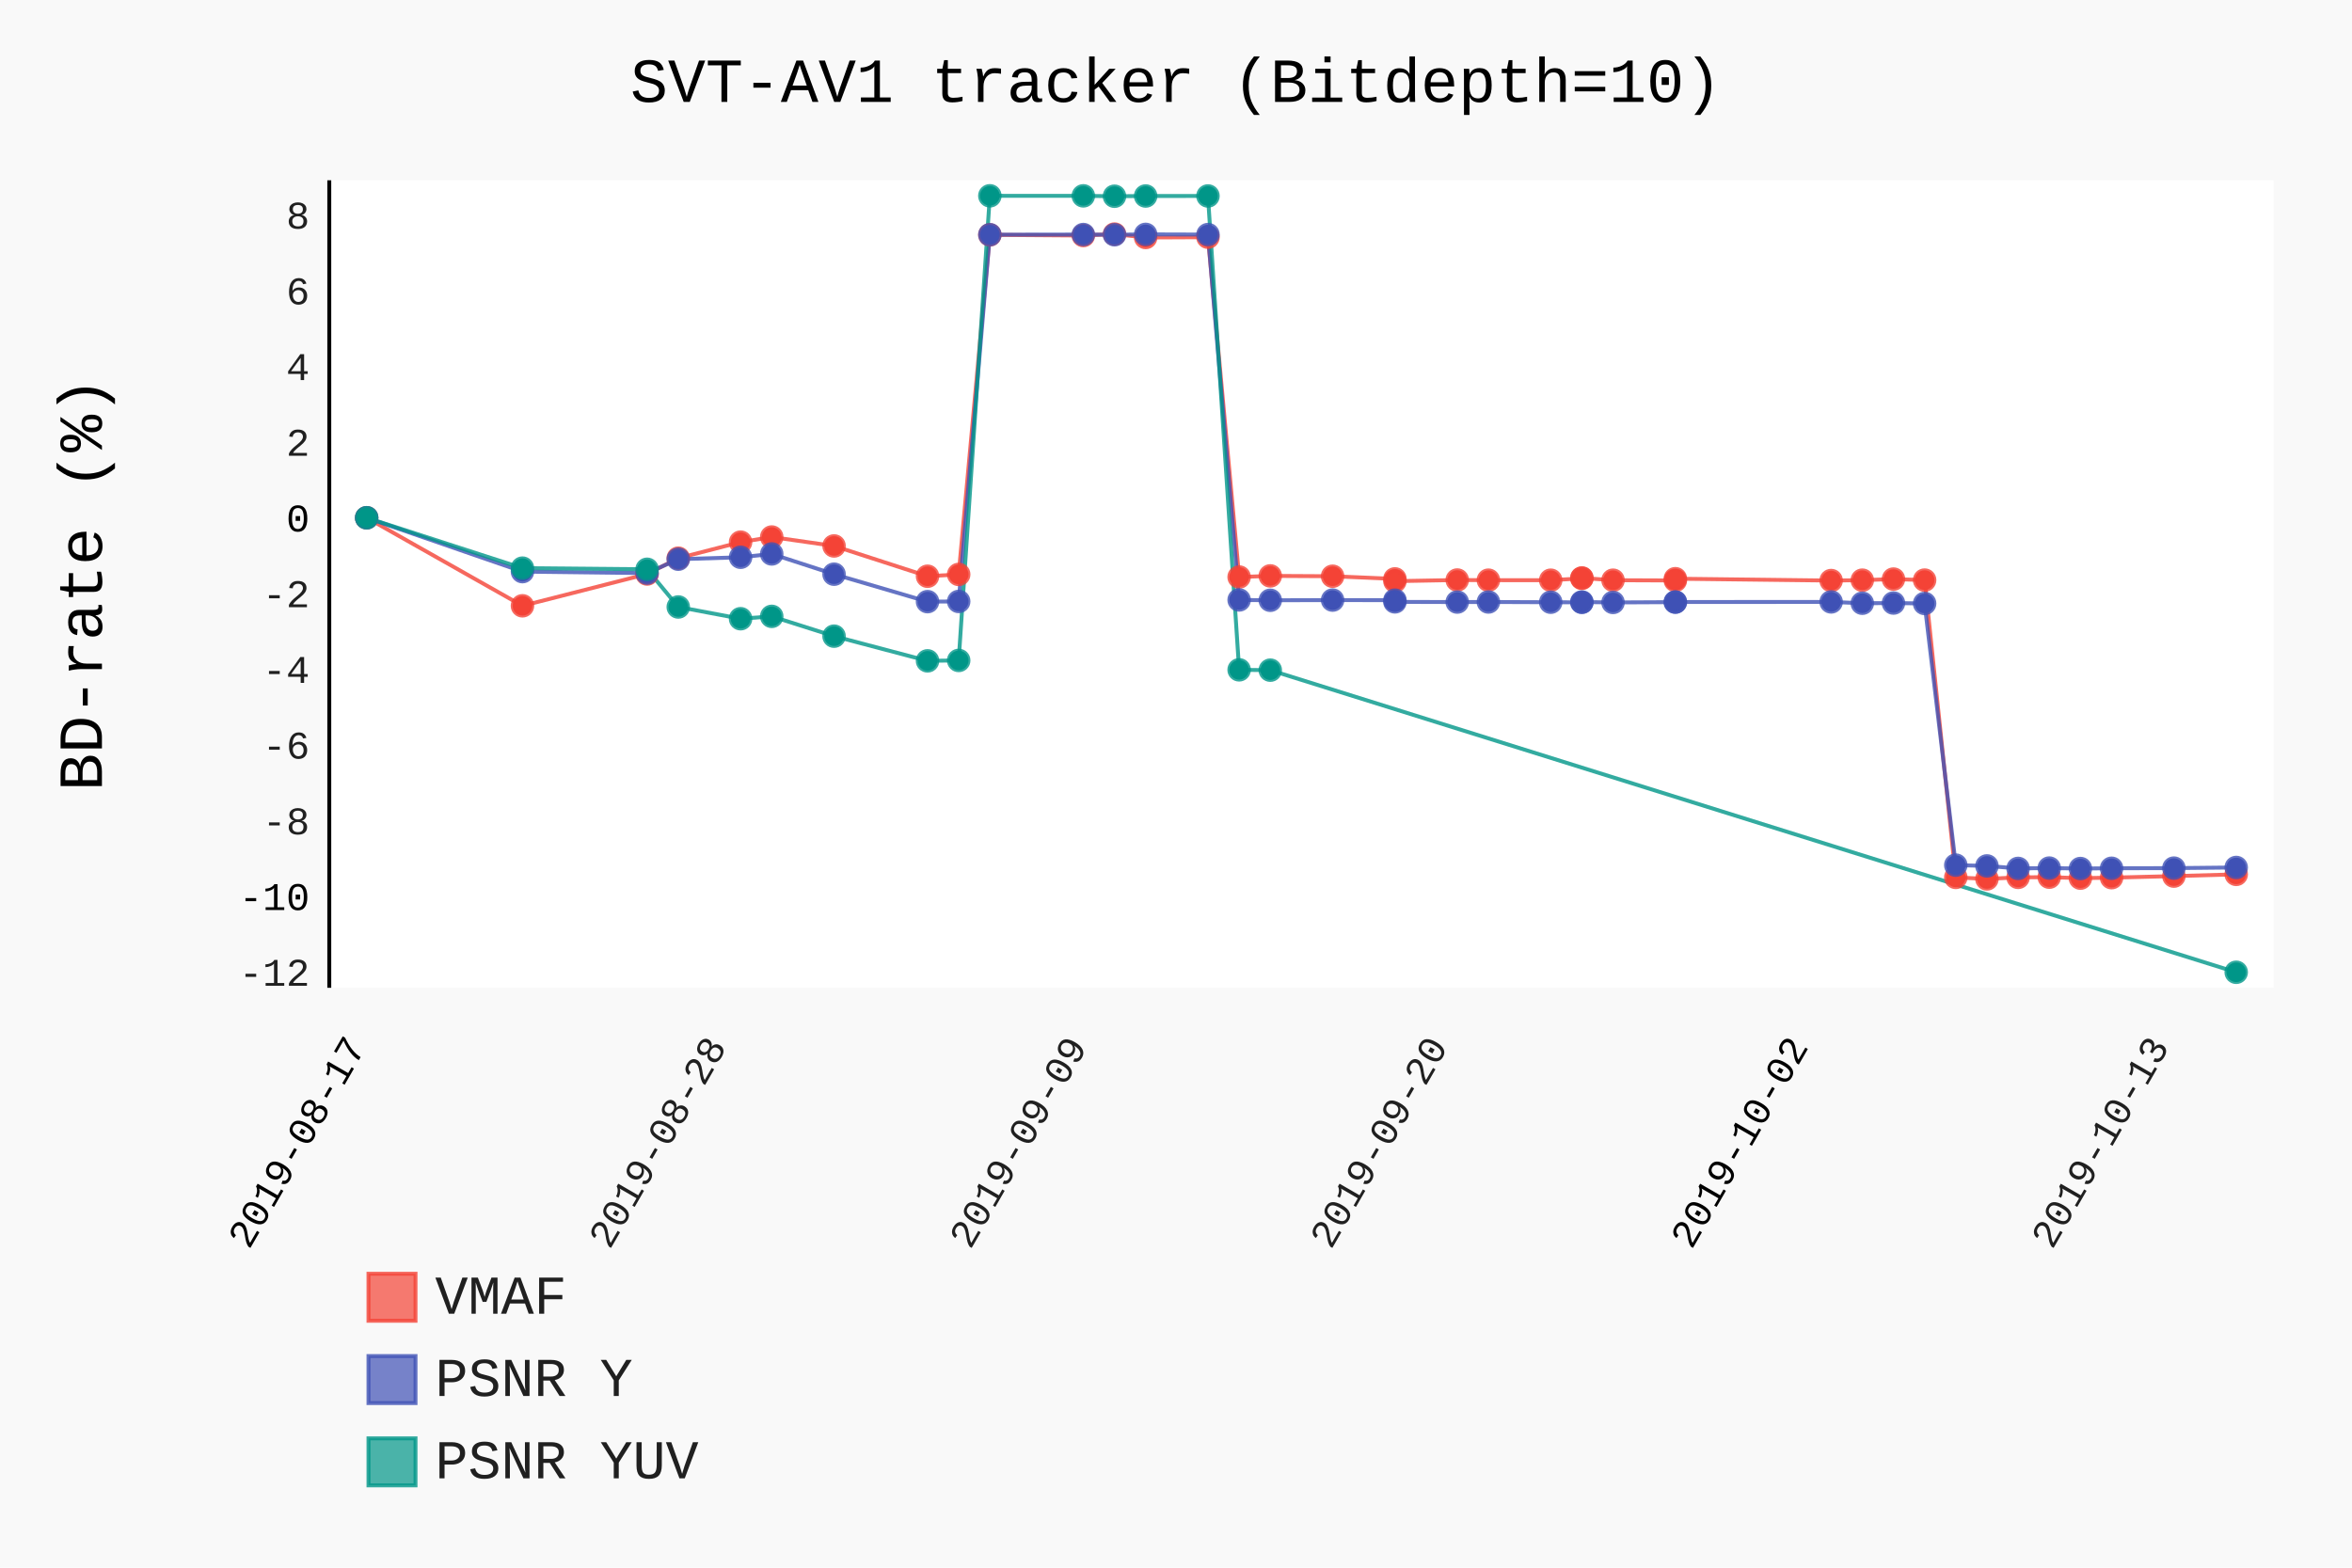
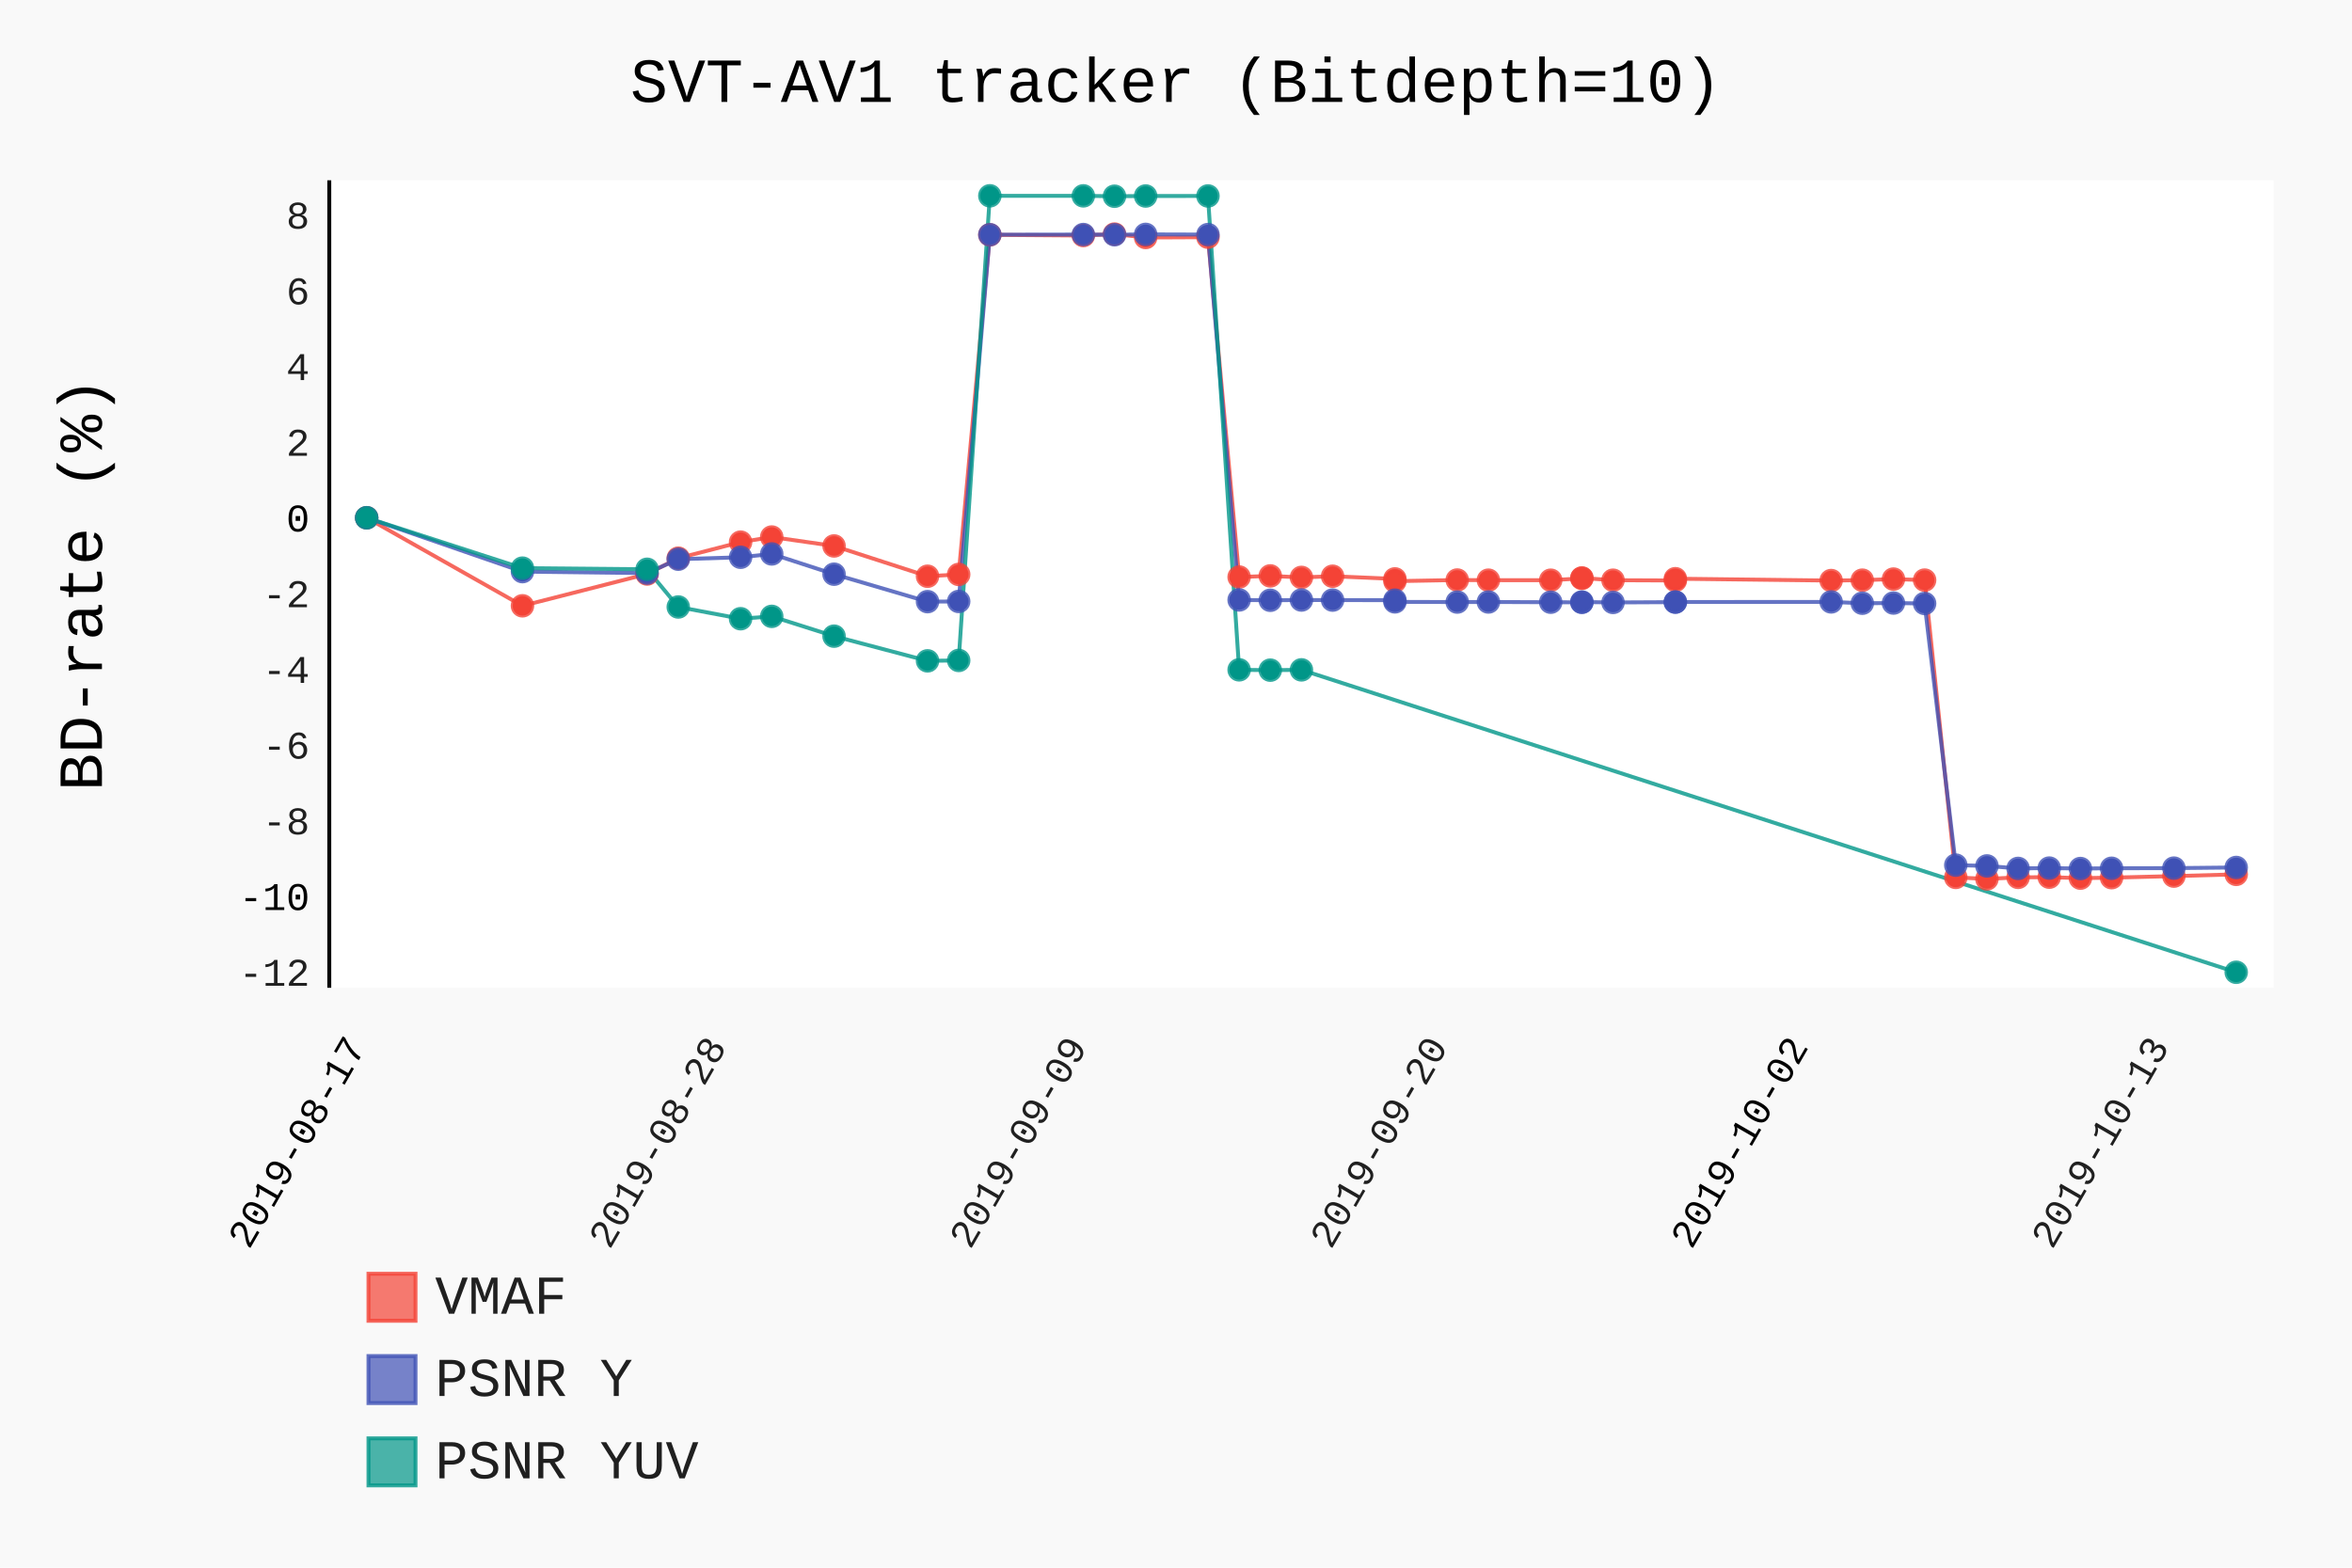
- <svg xmlns="http://www.w3.org/2000/svg" id="chart-d93dc8d2-b9d1-416d-90ef-a3467aaa2692" class="pygal-chart" viewBox="0 0 600 400">
+ <svg xmlns="http://www.w3.org/2000/svg" id="chart-4dae03fa-6b40-4faa-8b39-c4bf58dc19d2" class="pygal-chart" viewBox="0 0 600 400">
  <defs>
-     <style type="text/css">#chart-d93dc8d2-b9d1-416d-90ef-a3467aaa2692{-webkit-user-select:none;-webkit-font-smoothing:antialiased;font-family:Consolas,"Liberation Mono",Menlo,Courier,monospace}#chart-d93dc8d2-b9d1-416d-90ef-a3467aaa2692 .title{font-family:Consolas,"Liberation Mono",Menlo,Courier,monospace;font-size:16px}#chart-d93dc8d2-b9d1-416d-90ef-a3467aaa2692 .legends .legend text{font-family:Consolas,"Liberation Mono",Menlo,Courier,monospace;font-size:14px}#chart-d93dc8d2-b9d1-416d-90ef-a3467aaa2692 .axis text{font-family:Consolas,"Liberation Mono",Menlo,Courier,monospace;font-size:10px}#chart-d93dc8d2-b9d1-416d-90ef-a3467aaa2692 .axis text.major{font-family:Consolas,"Liberation Mono",Menlo,Courier,monospace;font-size:10px}#chart-d93dc8d2-b9d1-416d-90ef-a3467aaa2692 .text-overlay text.value{font-family:Consolas,"Liberation Mono",Menlo,Courier,monospace;font-size:16px}#chart-d93dc8d2-b9d1-416d-90ef-a3467aaa2692 .text-overlay text.label{font-family:Consolas,"Liberation Mono",Menlo,Courier,monospace;font-size:10px}#chart-d93dc8d2-b9d1-416d-90ef-a3467aaa2692 .tooltip{font-family:Consolas,"Liberation Mono",Menlo,Courier,monospace;font-size:14px}#chart-d93dc8d2-b9d1-416d-90ef-a3467aaa2692 text.no_data{font-family:Consolas,"Liberation Mono",Menlo,Courier,monospace;font-size:64px}
- #chart-d93dc8d2-b9d1-416d-90ef-a3467aaa2692{background-color:rgba(249,249,249,1)}#chart-d93dc8d2-b9d1-416d-90ef-a3467aaa2692 path,#chart-d93dc8d2-b9d1-416d-90ef-a3467aaa2692 line,#chart-d93dc8d2-b9d1-416d-90ef-a3467aaa2692 rect,#chart-d93dc8d2-b9d1-416d-90ef-a3467aaa2692 circle{-webkit-transition:150ms;-moz-transition:150ms;transition:150ms}#chart-d93dc8d2-b9d1-416d-90ef-a3467aaa2692 .graph &gt; .background{fill:rgba(249,249,249,1)}#chart-d93dc8d2-b9d1-416d-90ef-a3467aaa2692 .plot &gt; .background{fill:rgba(255,255,255,1)}#chart-d93dc8d2-b9d1-416d-90ef-a3467aaa2692 .graph{fill:rgba(0,0,0,.87)}#chart-d93dc8d2-b9d1-416d-90ef-a3467aaa2692 text.no_data{fill:rgba(0,0,0,1)}#chart-d93dc8d2-b9d1-416d-90ef-a3467aaa2692 .title{fill:rgba(0,0,0,1)}#chart-d93dc8d2-b9d1-416d-90ef-a3467aaa2692 .legends .legend text{fill:rgba(0,0,0,.87)}#chart-d93dc8d2-b9d1-416d-90ef-a3467aaa2692 .legends .legend:hover text{fill:rgba(0,0,0,1)}#chart-d93dc8d2-b9d1-416d-90ef-a3467aaa2692 .axis .line{stroke:rgba(0,0,0,1)}#chart-d93dc8d2-b9d1-416d-90ef-a3467aaa2692 .axis .guide.line{stroke:rgba(0,0,0,.54)}#chart-d93dc8d2-b9d1-416d-90ef-a3467aaa2692 .axis .major.line{stroke:rgba(0,0,0,.87)}#chart-d93dc8d2-b9d1-416d-90ef-a3467aaa2692 .axis text.major{fill:rgba(0,0,0,1)}#chart-d93dc8d2-b9d1-416d-90ef-a3467aaa2692 .axis.y .guides:hover .guide.line,#chart-d93dc8d2-b9d1-416d-90ef-a3467aaa2692 .line-graph .axis.x .guides:hover .guide.line,#chart-d93dc8d2-b9d1-416d-90ef-a3467aaa2692 .stackedline-graph .axis.x .guides:hover .guide.line,#chart-d93dc8d2-b9d1-416d-90ef-a3467aaa2692 .xy-graph .axis.x .guides:hover .guide.line{stroke:rgba(0,0,0,1)}#chart-d93dc8d2-b9d1-416d-90ef-a3467aaa2692 .axis .guides:hover text{fill:rgba(0,0,0,1)}#chart-d93dc8d2-b9d1-416d-90ef-a3467aaa2692 .reactive{fill-opacity:.7;stroke-opacity:.8}#chart-d93dc8d2-b9d1-416d-90ef-a3467aaa2692 .ci{stroke:rgba(0,0,0,.87)}#chart-d93dc8d2-b9d1-416d-90ef-a3467aaa2692 .reactive.active,#chart-d93dc8d2-b9d1-416d-90ef-a3467aaa2692 .active .reactive{fill-opacity:.8;stroke-opacity:.9;stroke-width:4}#chart-d93dc8d2-b9d1-416d-90ef-a3467aaa2692 .ci .reactive.active{stroke-width:1.5}#chart-d93dc8d2-b9d1-416d-90ef-a3467aaa2692 .series text{fill:rgba(0,0,0,1)}#chart-d93dc8d2-b9d1-416d-90ef-a3467aaa2692 .tooltip rect{fill:rgba(255,255,255,1);stroke:rgba(0,0,0,1);-webkit-transition:opacity 150ms;-moz-transition:opacity 150ms;transition:opacity 150ms}#chart-d93dc8d2-b9d1-416d-90ef-a3467aaa2692 .tooltip .label{fill:rgba(0,0,0,.87)}#chart-d93dc8d2-b9d1-416d-90ef-a3467aaa2692 .tooltip .label{fill:rgba(0,0,0,.87)}#chart-d93dc8d2-b9d1-416d-90ef-a3467aaa2692 .tooltip .legend{font-size:.8em;fill:rgba(0,0,0,.54)}#chart-d93dc8d2-b9d1-416d-90ef-a3467aaa2692 .tooltip .x_label{font-size:.6em;fill:rgba(0,0,0,1)}#chart-d93dc8d2-b9d1-416d-90ef-a3467aaa2692 .tooltip .xlink{font-size:.5em;text-decoration:underline}#chart-d93dc8d2-b9d1-416d-90ef-a3467aaa2692 .tooltip .value{font-size:1.5em}#chart-d93dc8d2-b9d1-416d-90ef-a3467aaa2692 .bound{font-size:.5em}#chart-d93dc8d2-b9d1-416d-90ef-a3467aaa2692 .max-value{font-size:.75em;fill:rgba(0,0,0,.54)}#chart-d93dc8d2-b9d1-416d-90ef-a3467aaa2692 .map-element{fill:rgba(255,255,255,1);stroke:rgba(0,0,0,.54) !important}#chart-d93dc8d2-b9d1-416d-90ef-a3467aaa2692 .map-element .reactive{fill-opacity:inherit;stroke-opacity:inherit}#chart-d93dc8d2-b9d1-416d-90ef-a3467aaa2692 .color-0,#chart-d93dc8d2-b9d1-416d-90ef-a3467aaa2692 .color-0 a:visited{stroke:#F44336;fill:#F44336}#chart-d93dc8d2-b9d1-416d-90ef-a3467aaa2692 .color-1,#chart-d93dc8d2-b9d1-416d-90ef-a3467aaa2692 .color-1 a:visited{stroke:#3F51B5;fill:#3F51B5}#chart-d93dc8d2-b9d1-416d-90ef-a3467aaa2692 .color-2,#chart-d93dc8d2-b9d1-416d-90ef-a3467aaa2692 .color-2 a:visited{stroke:#009688;fill:#009688}#chart-d93dc8d2-b9d1-416d-90ef-a3467aaa2692 .text-overlay .color-0 text{fill:black}#chart-d93dc8d2-b9d1-416d-90ef-a3467aaa2692 .text-overlay .color-1 text{fill:black}#chart-d93dc8d2-b9d1-416d-90ef-a3467aaa2692 .text-overlay .color-2 text{fill:black}
- #chart-d93dc8d2-b9d1-416d-90ef-a3467aaa2692 text.no_data{text-anchor:middle}#chart-d93dc8d2-b9d1-416d-90ef-a3467aaa2692 .guide.line{fill:none}#chart-d93dc8d2-b9d1-416d-90ef-a3467aaa2692 .centered{text-anchor:middle}#chart-d93dc8d2-b9d1-416d-90ef-a3467aaa2692 .title{text-anchor:middle}#chart-d93dc8d2-b9d1-416d-90ef-a3467aaa2692 .legends .legend text{fill-opacity:1}#chart-d93dc8d2-b9d1-416d-90ef-a3467aaa2692 .axis.x text{text-anchor:middle}#chart-d93dc8d2-b9d1-416d-90ef-a3467aaa2692 .axis.x:not(.web) text[transform]{text-anchor:start}#chart-d93dc8d2-b9d1-416d-90ef-a3467aaa2692 .axis.x:not(.web) text[transform].backwards{text-anchor:end}#chart-d93dc8d2-b9d1-416d-90ef-a3467aaa2692 .axis.y text{text-anchor:end}#chart-d93dc8d2-b9d1-416d-90ef-a3467aaa2692 .axis.y text[transform].backwards{text-anchor:start}#chart-d93dc8d2-b9d1-416d-90ef-a3467aaa2692 .axis.y2 text{text-anchor:start}#chart-d93dc8d2-b9d1-416d-90ef-a3467aaa2692 .axis.y2 text[transform].backwards{text-anchor:end}#chart-d93dc8d2-b9d1-416d-90ef-a3467aaa2692 .axis .guide.line{stroke-dasharray:4,4}#chart-d93dc8d2-b9d1-416d-90ef-a3467aaa2692 .axis .major.guide.line{stroke-dasharray:6,6}#chart-d93dc8d2-b9d1-416d-90ef-a3467aaa2692 .horizontal .axis.y .guide.line,#chart-d93dc8d2-b9d1-416d-90ef-a3467aaa2692 .horizontal .axis.y2 .guide.line,#chart-d93dc8d2-b9d1-416d-90ef-a3467aaa2692 .vertical .axis.x .guide.line{opacity:0}#chart-d93dc8d2-b9d1-416d-90ef-a3467aaa2692 .horizontal .axis.always_show .guide.line,#chart-d93dc8d2-b9d1-416d-90ef-a3467aaa2692 .vertical .axis.always_show .guide.line{opacity:1 !important}#chart-d93dc8d2-b9d1-416d-90ef-a3467aaa2692 .axis.y .guides:hover .guide.line,#chart-d93dc8d2-b9d1-416d-90ef-a3467aaa2692 .axis.y2 .guides:hover .guide.line,#chart-d93dc8d2-b9d1-416d-90ef-a3467aaa2692 .axis.x .guides:hover .guide.line{opacity:1}#chart-d93dc8d2-b9d1-416d-90ef-a3467aaa2692 .axis .guides:hover text{opacity:1}#chart-d93dc8d2-b9d1-416d-90ef-a3467aaa2692 .nofill{fill:none}#chart-d93dc8d2-b9d1-416d-90ef-a3467aaa2692 .subtle-fill{fill-opacity:.2}#chart-d93dc8d2-b9d1-416d-90ef-a3467aaa2692 .dot{stroke-width:1px;fill-opacity:1}#chart-d93dc8d2-b9d1-416d-90ef-a3467aaa2692 .dot.active{stroke-width:5px}#chart-d93dc8d2-b9d1-416d-90ef-a3467aaa2692 .dot.negative{fill:transparent}#chart-d93dc8d2-b9d1-416d-90ef-a3467aaa2692 text,#chart-d93dc8d2-b9d1-416d-90ef-a3467aaa2692 tspan{stroke:none !important}#chart-d93dc8d2-b9d1-416d-90ef-a3467aaa2692 .series text.active{opacity:1}#chart-d93dc8d2-b9d1-416d-90ef-a3467aaa2692 .tooltip rect{fill-opacity:.95;stroke-width:.5}#chart-d93dc8d2-b9d1-416d-90ef-a3467aaa2692 .tooltip text{fill-opacity:1}#chart-d93dc8d2-b9d1-416d-90ef-a3467aaa2692 .showable{visibility:hidden}#chart-d93dc8d2-b9d1-416d-90ef-a3467aaa2692 .showable.shown{visibility:visible}#chart-d93dc8d2-b9d1-416d-90ef-a3467aaa2692 .gauge-background{fill:rgba(229,229,229,1);stroke:none}#chart-d93dc8d2-b9d1-416d-90ef-a3467aaa2692 .bg-lines{stroke:rgba(249,249,249,1);stroke-width:2px}</style>
+     <style type="text/css">#chart-4dae03fa-6b40-4faa-8b39-c4bf58dc19d2{-webkit-user-select:none;-webkit-font-smoothing:antialiased;font-family:Consolas,"Liberation Mono",Menlo,Courier,monospace}#chart-4dae03fa-6b40-4faa-8b39-c4bf58dc19d2 .title{font-family:Consolas,"Liberation Mono",Menlo,Courier,monospace;font-size:16px}#chart-4dae03fa-6b40-4faa-8b39-c4bf58dc19d2 .legends .legend text{font-family:Consolas,"Liberation Mono",Menlo,Courier,monospace;font-size:14px}#chart-4dae03fa-6b40-4faa-8b39-c4bf58dc19d2 .axis text{font-family:Consolas,"Liberation Mono",Menlo,Courier,monospace;font-size:10px}#chart-4dae03fa-6b40-4faa-8b39-c4bf58dc19d2 .axis text.major{font-family:Consolas,"Liberation Mono",Menlo,Courier,monospace;font-size:10px}#chart-4dae03fa-6b40-4faa-8b39-c4bf58dc19d2 .text-overlay text.value{font-family:Consolas,"Liberation Mono",Menlo,Courier,monospace;font-size:16px}#chart-4dae03fa-6b40-4faa-8b39-c4bf58dc19d2 .text-overlay text.label{font-family:Consolas,"Liberation Mono",Menlo,Courier,monospace;font-size:10px}#chart-4dae03fa-6b40-4faa-8b39-c4bf58dc19d2 .tooltip{font-family:Consolas,"Liberation Mono",Menlo,Courier,monospace;font-size:14px}#chart-4dae03fa-6b40-4faa-8b39-c4bf58dc19d2 text.no_data{font-family:Consolas,"Liberation Mono",Menlo,Courier,monospace;font-size:64px}
+ #chart-4dae03fa-6b40-4faa-8b39-c4bf58dc19d2{background-color:rgba(249,249,249,1)}#chart-4dae03fa-6b40-4faa-8b39-c4bf58dc19d2 path,#chart-4dae03fa-6b40-4faa-8b39-c4bf58dc19d2 line,#chart-4dae03fa-6b40-4faa-8b39-c4bf58dc19d2 rect,#chart-4dae03fa-6b40-4faa-8b39-c4bf58dc19d2 circle{-webkit-transition:150ms;-moz-transition:150ms;transition:150ms}#chart-4dae03fa-6b40-4faa-8b39-c4bf58dc19d2 .graph &gt; .background{fill:rgba(249,249,249,1)}#chart-4dae03fa-6b40-4faa-8b39-c4bf58dc19d2 .plot &gt; .background{fill:rgba(255,255,255,1)}#chart-4dae03fa-6b40-4faa-8b39-c4bf58dc19d2 .graph{fill:rgba(0,0,0,.87)}#chart-4dae03fa-6b40-4faa-8b39-c4bf58dc19d2 text.no_data{fill:rgba(0,0,0,1)}#chart-4dae03fa-6b40-4faa-8b39-c4bf58dc19d2 .title{fill:rgba(0,0,0,1)}#chart-4dae03fa-6b40-4faa-8b39-c4bf58dc19d2 .legends .legend text{fill:rgba(0,0,0,.87)}#chart-4dae03fa-6b40-4faa-8b39-c4bf58dc19d2 .legends .legend:hover text{fill:rgba(0,0,0,1)}#chart-4dae03fa-6b40-4faa-8b39-c4bf58dc19d2 .axis .line{stroke:rgba(0,0,0,1)}#chart-4dae03fa-6b40-4faa-8b39-c4bf58dc19d2 .axis .guide.line{stroke:rgba(0,0,0,.54)}#chart-4dae03fa-6b40-4faa-8b39-c4bf58dc19d2 .axis .major.line{stroke:rgba(0,0,0,.87)}#chart-4dae03fa-6b40-4faa-8b39-c4bf58dc19d2 .axis text.major{fill:rgba(0,0,0,1)}#chart-4dae03fa-6b40-4faa-8b39-c4bf58dc19d2 .axis.y .guides:hover .guide.line,#chart-4dae03fa-6b40-4faa-8b39-c4bf58dc19d2 .line-graph .axis.x .guides:hover .guide.line,#chart-4dae03fa-6b40-4faa-8b39-c4bf58dc19d2 .stackedline-graph .axis.x .guides:hover .guide.line,#chart-4dae03fa-6b40-4faa-8b39-c4bf58dc19d2 .xy-graph .axis.x .guides:hover .guide.line{stroke:rgba(0,0,0,1)}#chart-4dae03fa-6b40-4faa-8b39-c4bf58dc19d2 .axis .guides:hover text{fill:rgba(0,0,0,1)}#chart-4dae03fa-6b40-4faa-8b39-c4bf58dc19d2 .reactive{fill-opacity:.7;stroke-opacity:.8}#chart-4dae03fa-6b40-4faa-8b39-c4bf58dc19d2 .ci{stroke:rgba(0,0,0,.87)}#chart-4dae03fa-6b40-4faa-8b39-c4bf58dc19d2 .reactive.active,#chart-4dae03fa-6b40-4faa-8b39-c4bf58dc19d2 .active .reactive{fill-opacity:.8;stroke-opacity:.9;stroke-width:4}#chart-4dae03fa-6b40-4faa-8b39-c4bf58dc19d2 .ci .reactive.active{stroke-width:1.5}#chart-4dae03fa-6b40-4faa-8b39-c4bf58dc19d2 .series text{fill:rgba(0,0,0,1)}#chart-4dae03fa-6b40-4faa-8b39-c4bf58dc19d2 .tooltip rect{fill:rgba(255,255,255,1);stroke:rgba(0,0,0,1);-webkit-transition:opacity 150ms;-moz-transition:opacity 150ms;transition:opacity 150ms}#chart-4dae03fa-6b40-4faa-8b39-c4bf58dc19d2 .tooltip .label{fill:rgba(0,0,0,.87)}#chart-4dae03fa-6b40-4faa-8b39-c4bf58dc19d2 .tooltip .label{fill:rgba(0,0,0,.87)}#chart-4dae03fa-6b40-4faa-8b39-c4bf58dc19d2 .tooltip .legend{font-size:.8em;fill:rgba(0,0,0,.54)}#chart-4dae03fa-6b40-4faa-8b39-c4bf58dc19d2 .tooltip .x_label{font-size:.6em;fill:rgba(0,0,0,1)}#chart-4dae03fa-6b40-4faa-8b39-c4bf58dc19d2 .tooltip .xlink{font-size:.5em;text-decoration:underline}#chart-4dae03fa-6b40-4faa-8b39-c4bf58dc19d2 .tooltip .value{font-size:1.5em}#chart-4dae03fa-6b40-4faa-8b39-c4bf58dc19d2 .bound{font-size:.5em}#chart-4dae03fa-6b40-4faa-8b39-c4bf58dc19d2 .max-value{font-size:.75em;fill:rgba(0,0,0,.54)}#chart-4dae03fa-6b40-4faa-8b39-c4bf58dc19d2 .map-element{fill:rgba(255,255,255,1);stroke:rgba(0,0,0,.54) !important}#chart-4dae03fa-6b40-4faa-8b39-c4bf58dc19d2 .map-element .reactive{fill-opacity:inherit;stroke-opacity:inherit}#chart-4dae03fa-6b40-4faa-8b39-c4bf58dc19d2 .color-0,#chart-4dae03fa-6b40-4faa-8b39-c4bf58dc19d2 .color-0 a:visited{stroke:#F44336;fill:#F44336}#chart-4dae03fa-6b40-4faa-8b39-c4bf58dc19d2 .color-1,#chart-4dae03fa-6b40-4faa-8b39-c4bf58dc19d2 .color-1 a:visited{stroke:#3F51B5;fill:#3F51B5}#chart-4dae03fa-6b40-4faa-8b39-c4bf58dc19d2 .color-2,#chart-4dae03fa-6b40-4faa-8b39-c4bf58dc19d2 .color-2 a:visited{stroke:#009688;fill:#009688}#chart-4dae03fa-6b40-4faa-8b39-c4bf58dc19d2 .text-overlay .color-0 text{fill:black}#chart-4dae03fa-6b40-4faa-8b39-c4bf58dc19d2 .text-overlay .color-1 text{fill:black}#chart-4dae03fa-6b40-4faa-8b39-c4bf58dc19d2 .text-overlay .color-2 text{fill:black}
+ #chart-4dae03fa-6b40-4faa-8b39-c4bf58dc19d2 text.no_data{text-anchor:middle}#chart-4dae03fa-6b40-4faa-8b39-c4bf58dc19d2 .guide.line{fill:none}#chart-4dae03fa-6b40-4faa-8b39-c4bf58dc19d2 .centered{text-anchor:middle}#chart-4dae03fa-6b40-4faa-8b39-c4bf58dc19d2 .title{text-anchor:middle}#chart-4dae03fa-6b40-4faa-8b39-c4bf58dc19d2 .legends .legend text{fill-opacity:1}#chart-4dae03fa-6b40-4faa-8b39-c4bf58dc19d2 .axis.x text{text-anchor:middle}#chart-4dae03fa-6b40-4faa-8b39-c4bf58dc19d2 .axis.x:not(.web) text[transform]{text-anchor:start}#chart-4dae03fa-6b40-4faa-8b39-c4bf58dc19d2 .axis.x:not(.web) text[transform].backwards{text-anchor:end}#chart-4dae03fa-6b40-4faa-8b39-c4bf58dc19d2 .axis.y text{text-anchor:end}#chart-4dae03fa-6b40-4faa-8b39-c4bf58dc19d2 .axis.y text[transform].backwards{text-anchor:start}#chart-4dae03fa-6b40-4faa-8b39-c4bf58dc19d2 .axis.y2 text{text-anchor:start}#chart-4dae03fa-6b40-4faa-8b39-c4bf58dc19d2 .axis.y2 text[transform].backwards{text-anchor:end}#chart-4dae03fa-6b40-4faa-8b39-c4bf58dc19d2 .axis .guide.line{stroke-dasharray:4,4}#chart-4dae03fa-6b40-4faa-8b39-c4bf58dc19d2 .axis .major.guide.line{stroke-dasharray:6,6}#chart-4dae03fa-6b40-4faa-8b39-c4bf58dc19d2 .horizontal .axis.y .guide.line,#chart-4dae03fa-6b40-4faa-8b39-c4bf58dc19d2 .horizontal .axis.y2 .guide.line,#chart-4dae03fa-6b40-4faa-8b39-c4bf58dc19d2 .vertical .axis.x .guide.line{opacity:0}#chart-4dae03fa-6b40-4faa-8b39-c4bf58dc19d2 .horizontal .axis.always_show .guide.line,#chart-4dae03fa-6b40-4faa-8b39-c4bf58dc19d2 .vertical .axis.always_show .guide.line{opacity:1 !important}#chart-4dae03fa-6b40-4faa-8b39-c4bf58dc19d2 .axis.y .guides:hover .guide.line,#chart-4dae03fa-6b40-4faa-8b39-c4bf58dc19d2 .axis.y2 .guides:hover .guide.line,#chart-4dae03fa-6b40-4faa-8b39-c4bf58dc19d2 .axis.x .guides:hover .guide.line{opacity:1}#chart-4dae03fa-6b40-4faa-8b39-c4bf58dc19d2 .axis .guides:hover text{opacity:1}#chart-4dae03fa-6b40-4faa-8b39-c4bf58dc19d2 .nofill{fill:none}#chart-4dae03fa-6b40-4faa-8b39-c4bf58dc19d2 .subtle-fill{fill-opacity:.2}#chart-4dae03fa-6b40-4faa-8b39-c4bf58dc19d2 .dot{stroke-width:1px;fill-opacity:1}#chart-4dae03fa-6b40-4faa-8b39-c4bf58dc19d2 .dot.active{stroke-width:5px}#chart-4dae03fa-6b40-4faa-8b39-c4bf58dc19d2 .dot.negative{fill:transparent}#chart-4dae03fa-6b40-4faa-8b39-c4bf58dc19d2 text,#chart-4dae03fa-6b40-4faa-8b39-c4bf58dc19d2 tspan{stroke:none !important}#chart-4dae03fa-6b40-4faa-8b39-c4bf58dc19d2 .series text.active{opacity:1}#chart-4dae03fa-6b40-4faa-8b39-c4bf58dc19d2 .tooltip rect{fill-opacity:.95;stroke-width:.5}#chart-4dae03fa-6b40-4faa-8b39-c4bf58dc19d2 .tooltip text{fill-opacity:1}#chart-4dae03fa-6b40-4faa-8b39-c4bf58dc19d2 .showable{visibility:hidden}#chart-4dae03fa-6b40-4faa-8b39-c4bf58dc19d2 .showable.shown{visibility:visible}#chart-4dae03fa-6b40-4faa-8b39-c4bf58dc19d2 .gauge-background{fill:rgba(229,229,229,1);stroke:none}#chart-4dae03fa-6b40-4faa-8b39-c4bf58dc19d2 .bg-lines{stroke:rgba(249,249,249,1);stroke-width:2px}</style>
  </defs>
  <g class="graph datetimeline-graph vertical">
    <rect class="background" height="400" width="600" x="0" y="0" />
    <g class="plot" transform="translate(84, 46)">
      <rect class="background" height="206.038" width="496.0" x="0" y="0" />
      <g class="axis y">
        <g class="guides">
          <text class="" x="-5" y="205.518">-12</text>
        </g>
        <g class="guides">
          <text class="major" x="-5" y="186.199">-10</text>
        </g>
        <g class="guides">
          <text class="" x="-5" y="166.881">-8</text>
        </g>
        <g class="guides">
          <text class="" x="-5" y="147.562">-6</text>
        </g>
        <g class="guides">
          <text class="" x="-5" y="128.243">-4</text>
        </g>
        <g class="guides">
          <text class="" x="-5" y="108.924">-2</text>
        </g>
        <g class="guides">
          <text class="major" x="-5" y="89.606">0</text>
        </g>
        <g class="guides">
          <text class="" x="-5" y="70.287">2</text>
        </g>
        <g class="guides">
          <text class="" x="-5" y="50.968">4</text>
        </g>
        <g class="guides">
          <text class="" x="-5" y="31.649">6</text>
        </g>
        <g class="guides">
          <text class="" x="-5" y="12.331">8</text>
        </g>
      </g>
      <g class="axis x">
        <path class="line" d="M0 0 v206.038" />
        <g class="guides">
          <path class="major guide line" d="M9.538 0 v206.038" />
          <text class="major backwards" x="9.538" y="221.038" transform="rotate(300 9.538462 221.0385)">2019-08-17</text>
        </g>
        <g class="guides">
          <path class="guide line" d="M101.538 0 v206.038" />
          <text class="backwards" x="101.538" y="221.038" transform="rotate(300 101.5375 221.0385)">2019-08-28</text>
        </g>
        <g class="guides">
          <path class="guide line" d="M193.537 0 v206.038" />
          <text class="backwards" x="193.537" y="221.038" transform="rotate(300 193.5366 221.0385)">2019-09-09</text>
        </g>
        <g class="guides">
          <path class="guide line" d="M285.536 0 v206.038" />
          <text class="backwards" x="285.536" y="221.038" transform="rotate(300 285.5356 221.0385)">2019-09-20</text>
        </g>
        <g class="guides">
          <path class="major guide line" d="M377.535 0 v206.038" />
          <text class="major backwards" x="377.535" y="221.038" transform="rotate(300 377.5347 221.0385)">2019-10-02</text>
        </g>
        <g class="guides">
          <path class="guide line" d="M469.534 0 v206.038" />
          <text class="backwards" x="469.534" y="221.038" transform="rotate(300 469.5337 221.0385)">2019-10-13</text>
        </g>
      </g>
      <g class="series serie-0 color-0">
-         <path class="line reactive nofill" d="M9.538 86.106 L49.282 108.573 81.077 100.46 89.026 96.422 104.923 92.326 112.872 91.022 128.769 93.302 152.615 101.029 160.564 100.566 168.513 13.921 192.359 14.095 200.308 13.728 208.256 14.597 224.154 14.52 232.103 101.232 240.051 100.942 255.949 101.029 271.846 101.706 271.846 102.285 287.744 101.995 295.692 102.034 311.59 102.044 319.538 101.57 319.538 101.464 327.487 102.044 343.385 102.111 343.385 101.657 383.128 102.131 391.077 102.034 399.026 101.754 406.974 102.015 414.923 177.87 422.872 178.256 430.821 177.86 438.769 177.812 446.718 178.063 454.667 177.937 470.564 177.541 486.462 177.097" />
+         <path class="line reactive nofill" d="M9.538 86.106 L49.282 108.573 81.077 100.46 89.026 96.422 104.923 92.326 112.872 91.022 128.769 93.302 152.615 101.029 160.564 100.566 168.513 13.921 192.359 14.095 200.308 13.728 208.256 14.597 224.154 14.52 232.103 101.232 240.051 100.942 248 101.329 255.949 101.029 271.846 101.706 271.846 102.285 287.744 101.995 295.692 102.034 311.59 102.044 319.538 101.57 319.538 101.464 327.487 102.044 343.385 102.111 343.385 101.657 383.128 102.131 391.077 102.034 399.026 101.754 406.974 102.015 414.923 177.87 422.872 178.256 430.821 177.86 438.769 177.812 446.718 178.063 454.667 177.937 470.564 177.541 486.462 177.097" />
      </g>
      <g class="series serie-1 color-1">
-         <path class="line reactive nofill" d="M9.538 86.106 L49.282 99.851 81.077 100.228 89.026 96.683 104.923 96.19 112.872 95.34 128.769 100.508 152.615 107.511 160.564 107.463 168.513 13.882 192.359 13.844 200.308 13.892 208.256 13.805 224.154 13.853 232.103 107.076 240.051 107.163 255.949 107.115 271.846 107.134 271.846 107.569 287.744 107.617 295.692 107.598 311.59 107.656 319.538 107.694 319.538 107.607 327.487 107.714 343.385 107.636 343.385 107.607 383.128 107.578 391.077 107.917 399.026 107.868 406.974 107.975 414.923 174.74 422.872 174.943 430.821 175.581 438.769 175.494 446.718 175.609 454.667 175.542 470.564 175.503 486.462 175.339" />
+         <path class="line reactive nofill" d="M9.538 86.106 L49.282 99.851 81.077 100.228 89.026 96.683 104.923 96.19 112.872 95.34 128.769 100.508 152.615 107.511 160.564 107.463 168.513 13.882 192.359 13.844 200.308 13.892 208.256 13.805 224.154 13.853 232.103 107.076 240.051 107.163 248 107.095 255.949 107.115 271.846 107.134 271.846 107.569 287.744 107.617 295.692 107.598 311.59 107.656 319.538 107.694 319.538 107.607 327.487 107.714 343.385 107.636 343.385 107.607 383.128 107.578 391.077 107.917 399.026 107.868 406.974 107.975 414.923 174.74 422.872 174.943 430.821 175.581 438.769 175.494 446.718 175.609 454.667 175.542 470.564 175.503 486.462 175.339" />
      </g>
      <g class="series serie-2 color-2">
-         <path class="line reactive nofill" d="M9.538 86.106 L49.282 98.962 81.077 99.252 89.026 108.873 104.923 111.867 112.872 111.268 128.769 116.32 152.615 122.618 160.564 122.512 168.513 3.962 192.359 3.972 200.308 4.069 208.256 4.011 224.154 4.001 232.103 124.907 240.051 124.994 486.462 202.076" />
+         <path class="line reactive nofill" d="M9.538 86.106 L49.282 98.962 81.077 99.252 89.026 108.873 104.923 111.867 112.872 111.268 128.769 116.32 152.615 122.618 160.564 122.512 168.513 3.962 192.359 3.972 200.308 4.069 208.256 4.011 224.154 4.001 232.103 124.907 240.051 124.994 248 124.917 486.462 202.076" />
      </g>
    </g>
    <g class="titles">
      <text class="title plot_title" x="300.0" y="26">SVT-AV1 tracker (Bitdepth=10)</text>
      <text class="title" x="0" y="175.019" transform="rotate(-90 0 149.0192)">BD-rate (%)</text>
    </g>
    <g class="plot overlay" transform="translate(84, 46)">
      <g class="series serie-0 color-0">
        <g class="dots">
          <circle class="dot reactive tooltip-trigger" cx="9.538" cy="86.106" r="2.5" />
        </g>
        <g class="dots">
          <circle class="dot reactive tooltip-trigger" cx="49.282" cy="108.573" r="2.5" />
        </g>
        <g class="dots">
          <circle class="dot reactive tooltip-trigger" cx="81.077" cy="100.46" r="2.5" />
        </g>
        <g class="dots">
          <circle class="dot reactive tooltip-trigger" cx="89.026" cy="96.422" r="2.5" />
        </g>
        <g class="dots">
          <circle class="dot reactive tooltip-trigger" cx="104.923" cy="92.326" r="2.5" />
        </g>
        <g class="dots">
          <circle class="dot reactive tooltip-trigger" cx="112.872" cy="91.022" r="2.5" />
        </g>
        <g class="dots">
          <circle class="dot reactive tooltip-trigger" cx="128.769" cy="93.302" r="2.5" />
        </g>
        <g class="dots">
          <circle class="dot reactive tooltip-trigger" cx="152.615" cy="101.029" r="2.5" />
        </g>
        <g class="dots">
          <circle class="dot reactive tooltip-trigger" cx="160.564" cy="100.566" r="2.5" />
        </g>
        <g class="dots">
          <circle class="dot reactive tooltip-trigger" cx="168.513" cy="13.921" r="2.5" />
        </g>
        <g class="dots">
          <circle class="dot reactive tooltip-trigger" cx="192.359" cy="14.095" r="2.5" />
        </g>
        <g class="dots">
          <circle class="dot reactive tooltip-trigger" cx="200.308" cy="13.728" r="2.5" />
        </g>
        <g class="dots">
          <circle class="dot reactive tooltip-trigger" cx="208.256" cy="14.597" r="2.5" />
        </g>
        <g class="dots">
          <circle class="dot reactive tooltip-trigger" cx="224.154" cy="14.52" r="2.5" />
        </g>
        <g class="dots">
          <circle class="dot reactive tooltip-trigger" cx="232.103" cy="101.232" r="2.5" />
        </g>
        <g class="dots">
          <circle class="dot reactive tooltip-trigger" cx="240.051" cy="100.942" r="2.5" />
        </g>
        <g class="dots">
+           <circle class="dot reactive tooltip-trigger" cx="248.0" cy="101.329" r="2.5" />
+         </g>
+         <g class="dots">
          <circle class="dot reactive tooltip-trigger" cx="255.949" cy="101.029" r="2.5" />
        </g>
        <g class="dots">
          <circle class="dot reactive tooltip-trigger" cx="271.846" cy="101.706" r="2.5" />
        </g>
        <g class="dots">
          <circle class="dot reactive tooltip-trigger" cx="271.846" cy="102.285" r="2.5" />
        </g>
        <g class="dots">
          <circle class="dot reactive tooltip-trigger" cx="287.744" cy="101.995" r="2.5" />
        </g>
        <g class="dots">
          <circle class="dot reactive tooltip-trigger" cx="295.692" cy="102.034" r="2.5" />
        </g>
        <g class="dots">
          <circle class="dot reactive tooltip-trigger" cx="311.59" cy="102.044" r="2.5" />
        </g>
        <g class="dots">
          <circle class="dot reactive tooltip-trigger" cx="319.538" cy="101.57" r="2.5" />
        </g>
        <g class="dots">
          <circle class="dot reactive tooltip-trigger" cx="319.538" cy="101.464" r="2.5" />
        </g>
        <g class="dots">
          <circle class="dot reactive tooltip-trigger" cx="327.487" cy="102.044" r="2.5" />
        </g>
        <g class="dots">
          <circle class="dot reactive tooltip-trigger" cx="343.385" cy="102.111" r="2.5" />
        </g>
        <g class="dots">
          <circle class="dot reactive tooltip-trigger" cx="343.385" cy="101.657" r="2.5" />
        </g>
        <g class="dots">
          <circle class="dot reactive tooltip-trigger" cx="383.128" cy="102.131" r="2.5" />
        </g>
        <g class="dots">
          <circle class="dot reactive tooltip-trigger" cx="391.077" cy="102.034" r="2.5" />
        </g>
        <g class="dots">
          <circle class="dot reactive tooltip-trigger" cx="399.026" cy="101.754" r="2.5" />
        </g>
        <g class="dots">
          <circle class="dot reactive tooltip-trigger" cx="406.974" cy="102.015" r="2.5" />
        </g>
        <g class="dots">
          <circle class="dot reactive tooltip-trigger" cx="414.923" cy="177.87" r="2.5" />
        </g>
        <g class="dots">
          <circle class="dot reactive tooltip-trigger" cx="422.872" cy="178.256" r="2.5" />
        </g>
        <g class="dots">
          <circle class="dot reactive tooltip-trigger" cx="430.821" cy="177.86" r="2.5" />
        </g>
        <g class="dots">
          <circle class="dot reactive tooltip-trigger" cx="438.769" cy="177.812" r="2.5" />
        </g>
        <g class="dots">
          <circle class="dot reactive tooltip-trigger" cx="446.718" cy="178.063" r="2.5" />
        </g>
        <g class="dots">
          <circle class="dot reactive tooltip-trigger" cx="454.667" cy="177.937" r="2.5" />
        </g>
        <g class="dots">
          <circle class="dot reactive tooltip-trigger" cx="470.564" cy="177.541" r="2.5" />
        </g>
        <g class="dots">
          <circle class="dot reactive tooltip-trigger" cx="486.462" cy="177.097" r="2.5" />
        </g>
      </g>
      <g class="series serie-1 color-1">
        <g class="dots">
          <circle class="dot reactive tooltip-trigger" cx="9.538" cy="86.106" r="2.5" />
        </g>
        <g class="dots">
          <circle class="dot reactive tooltip-trigger" cx="49.282" cy="99.851" r="2.5" />
        </g>
        <g class="dots">
          <circle class="dot reactive tooltip-trigger" cx="81.077" cy="100.228" r="2.5" />
        </g>
        <g class="dots">
          <circle class="dot reactive tooltip-trigger" cx="89.026" cy="96.683" r="2.5" />
        </g>
        <g class="dots">
          <circle class="dot reactive tooltip-trigger" cx="104.923" cy="96.19" r="2.5" />
        </g>
        <g class="dots">
          <circle class="dot reactive tooltip-trigger" cx="112.872" cy="95.34" r="2.5" />
        </g>
        <g class="dots">
          <circle class="dot reactive tooltip-trigger" cx="128.769" cy="100.508" r="2.5" />
        </g>
        <g class="dots">
          <circle class="dot reactive tooltip-trigger" cx="152.615" cy="107.511" r="2.5" />
        </g>
        <g class="dots">
          <circle class="dot reactive tooltip-trigger" cx="160.564" cy="107.463" r="2.5" />
        </g>
        <g class="dots">
          <circle class="dot reactive tooltip-trigger" cx="168.513" cy="13.882" r="2.5" />
        </g>
        <g class="dots">
          <circle class="dot reactive tooltip-trigger" cx="192.359" cy="13.844" r="2.5" />
        </g>
        <g class="dots">
          <circle class="dot reactive tooltip-trigger" cx="200.308" cy="13.892" r="2.5" />
        </g>
        <g class="dots">
          <circle class="dot reactive tooltip-trigger" cx="208.256" cy="13.805" r="2.5" />
        </g>
        <g class="dots">
          <circle class="dot reactive tooltip-trigger" cx="224.154" cy="13.853" r="2.5" />
        </g>
        <g class="dots">
          <circle class="dot reactive tooltip-trigger" cx="232.103" cy="107.076" r="2.5" />
        </g>
        <g class="dots">
          <circle class="dot reactive tooltip-trigger" cx="240.051" cy="107.163" r="2.5" />
        </g>
        <g class="dots">
+           <circle class="dot reactive tooltip-trigger" cx="248.0" cy="107.095" r="2.5" />
+         </g>
+         <g class="dots">
          <circle class="dot reactive tooltip-trigger" cx="255.949" cy="107.115" r="2.5" />
        </g>
        <g class="dots">
          <circle class="dot reactive tooltip-trigger" cx="271.846" cy="107.134" r="2.5" />
        </g>
        <g class="dots">
          <circle class="dot reactive tooltip-trigger" cx="271.846" cy="107.569" r="2.5" />
        </g>
        <g class="dots">
          <circle class="dot reactive tooltip-trigger" cx="287.744" cy="107.617" r="2.5" />
        </g>
        <g class="dots">
          <circle class="dot reactive tooltip-trigger" cx="295.692" cy="107.598" r="2.5" />
        </g>
        <g class="dots">
          <circle class="dot reactive tooltip-trigger" cx="311.59" cy="107.656" r="2.5" />
        </g>
        <g class="dots">
          <circle class="dot reactive tooltip-trigger" cx="319.538" cy="107.694" r="2.5" />
        </g>
        <g class="dots">
          <circle class="dot reactive tooltip-trigger" cx="319.538" cy="107.607" r="2.5" />
        </g>
        <g class="dots">
          <circle class="dot reactive tooltip-trigger" cx="327.487" cy="107.714" r="2.5" />
        </g>
        <g class="dots">
          <circle class="dot reactive tooltip-trigger" cx="343.385" cy="107.636" r="2.5" />
        </g>
        <g class="dots">
          <circle class="dot reactive tooltip-trigger" cx="343.385" cy="107.607" r="2.5" />
        </g>
        <g class="dots">
          <circle class="dot reactive tooltip-trigger" cx="383.128" cy="107.578" r="2.5" />
        </g>
        <g class="dots">
          <circle class="dot reactive tooltip-trigger" cx="391.077" cy="107.917" r="2.5" />
        </g>
        <g class="dots">
          <circle class="dot reactive tooltip-trigger" cx="399.026" cy="107.868" r="2.5" />
        </g>
        <g class="dots">
          <circle class="dot reactive tooltip-trigger" cx="406.974" cy="107.975" r="2.5" />
        </g>
        <g class="dots">
          <circle class="dot reactive tooltip-trigger" cx="414.923" cy="174.74" r="2.5" />
        </g>
        <g class="dots">
          <circle class="dot reactive tooltip-trigger" cx="422.872" cy="174.943" r="2.5" />
        </g>
        <g class="dots">
          <circle class="dot reactive tooltip-trigger" cx="430.821" cy="175.581" r="2.5" />
        </g>
        <g class="dots">
          <circle class="dot reactive tooltip-trigger" cx="438.769" cy="175.494" r="2.5" />
        </g>
        <g class="dots">
          <circle class="dot reactive tooltip-trigger" cx="446.718" cy="175.609" r="2.5" />
        </g>
        <g class="dots">
          <circle class="dot reactive tooltip-trigger" cx="454.667" cy="175.542" r="2.5" />
        </g>
        <g class="dots">
          <circle class="dot reactive tooltip-trigger" cx="470.564" cy="175.503" r="2.5" />
        </g>
        <g class="dots">
          <circle class="dot reactive tooltip-trigger" cx="486.462" cy="175.339" r="2.5" />
        </g>
      </g>
      <g class="series serie-2 color-2">
        <g class="dots">
          <circle class="dot reactive tooltip-trigger" cx="9.538" cy="86.106" r="2.5" />
        </g>
        <g class="dots">
          <circle class="dot reactive tooltip-trigger" cx="49.282" cy="98.962" r="2.5" />
        </g>
        <g class="dots">
          <circle class="dot reactive tooltip-trigger" cx="81.077" cy="99.252" r="2.5" />
        </g>
        <g class="dots">
          <circle class="dot reactive tooltip-trigger" cx="89.026" cy="108.873" r="2.5" />
        </g>
        <g class="dots">
          <circle class="dot reactive tooltip-trigger" cx="104.923" cy="111.867" r="2.5" />
        </g>
        <g class="dots">
          <circle class="dot reactive tooltip-trigger" cx="112.872" cy="111.268" r="2.5" />
        </g>
        <g class="dots">
          <circle class="dot reactive tooltip-trigger" cx="128.769" cy="116.32" r="2.5" />
        </g>
        <g class="dots">
          <circle class="dot reactive tooltip-trigger" cx="152.615" cy="122.618" r="2.5" />
        </g>
        <g class="dots">
          <circle class="dot reactive tooltip-trigger" cx="160.564" cy="122.512" r="2.5" />
        </g>
        <g class="dots">
          <circle class="dot reactive tooltip-trigger" cx="168.513" cy="3.962" r="2.5" />
        </g>
        <g class="dots">
          <circle class="dot reactive tooltip-trigger" cx="192.359" cy="3.972" r="2.5" />
        </g>
        <g class="dots">
          <circle class="dot reactive tooltip-trigger" cx="200.308" cy="4.069" r="2.5" />
        </g>
        <g class="dots">
          <circle class="dot reactive tooltip-trigger" cx="208.256" cy="4.011" r="2.5" />
        </g>
        <g class="dots">
          <circle class="dot reactive tooltip-trigger" cx="224.154" cy="4.001" r="2.5" />
        </g>
        <g class="dots">
          <circle class="dot reactive tooltip-trigger" cx="232.103" cy="124.907" r="2.5" />
        </g>
        <g class="dots">
          <circle class="dot reactive tooltip-trigger" cx="240.051" cy="124.994" r="2.5" />
+         </g>
+         <g class="dots">
+           <circle class="dot reactive tooltip-trigger" cx="248.0" cy="124.917" r="2.5" />
        </g>
        <g class="dots">
          <circle class="dot reactive tooltip-trigger" cx="486.462" cy="202.076" r="2.5" />
        </g>
      </g>
    </g>
    <g class="plot text-overlay" transform="translate(84, 46)">
      <g class="series serie-0 color-0" />
      <g class="series serie-1 color-1" />
      <g class="series serie-2 color-2" />
    </g>
    <g class="plot tooltip-overlay" transform="translate(84, 46)">
      <g class="tooltip" style="opacity: 0" transform="translate(0 0)">
        <rect class="tooltip-box" height="0" rx="0" ry="0" width="0" />
        <g class="text" />
      </g>
    </g>
    <g class="legends" transform="translate(94, 324)">
      <g class="legend reactive activate-serie" id="activate-serie-0">
        <rect class="color-0 reactive" height="12" width="12" x="0.0" y="1.0" />
        <text x="17.0" y="11.2">VMAF</text>
      </g>
      <g class="legend reactive activate-serie" id="activate-serie-1">
        <rect class="color-1 reactive" height="12" width="12" x="0.0" y="22.0" />
        <text x="17.0" y="32.2">PSNR Y</text>
      </g>
      <g class="legend reactive activate-serie" id="activate-serie-2">
        <rect class="color-2 reactive" height="12" width="12" x="0.0" y="43.0" />
        <text x="17.0" y="53.2">PSNR YUV</text>
      </g>
    </g>
  </g>
</svg>
